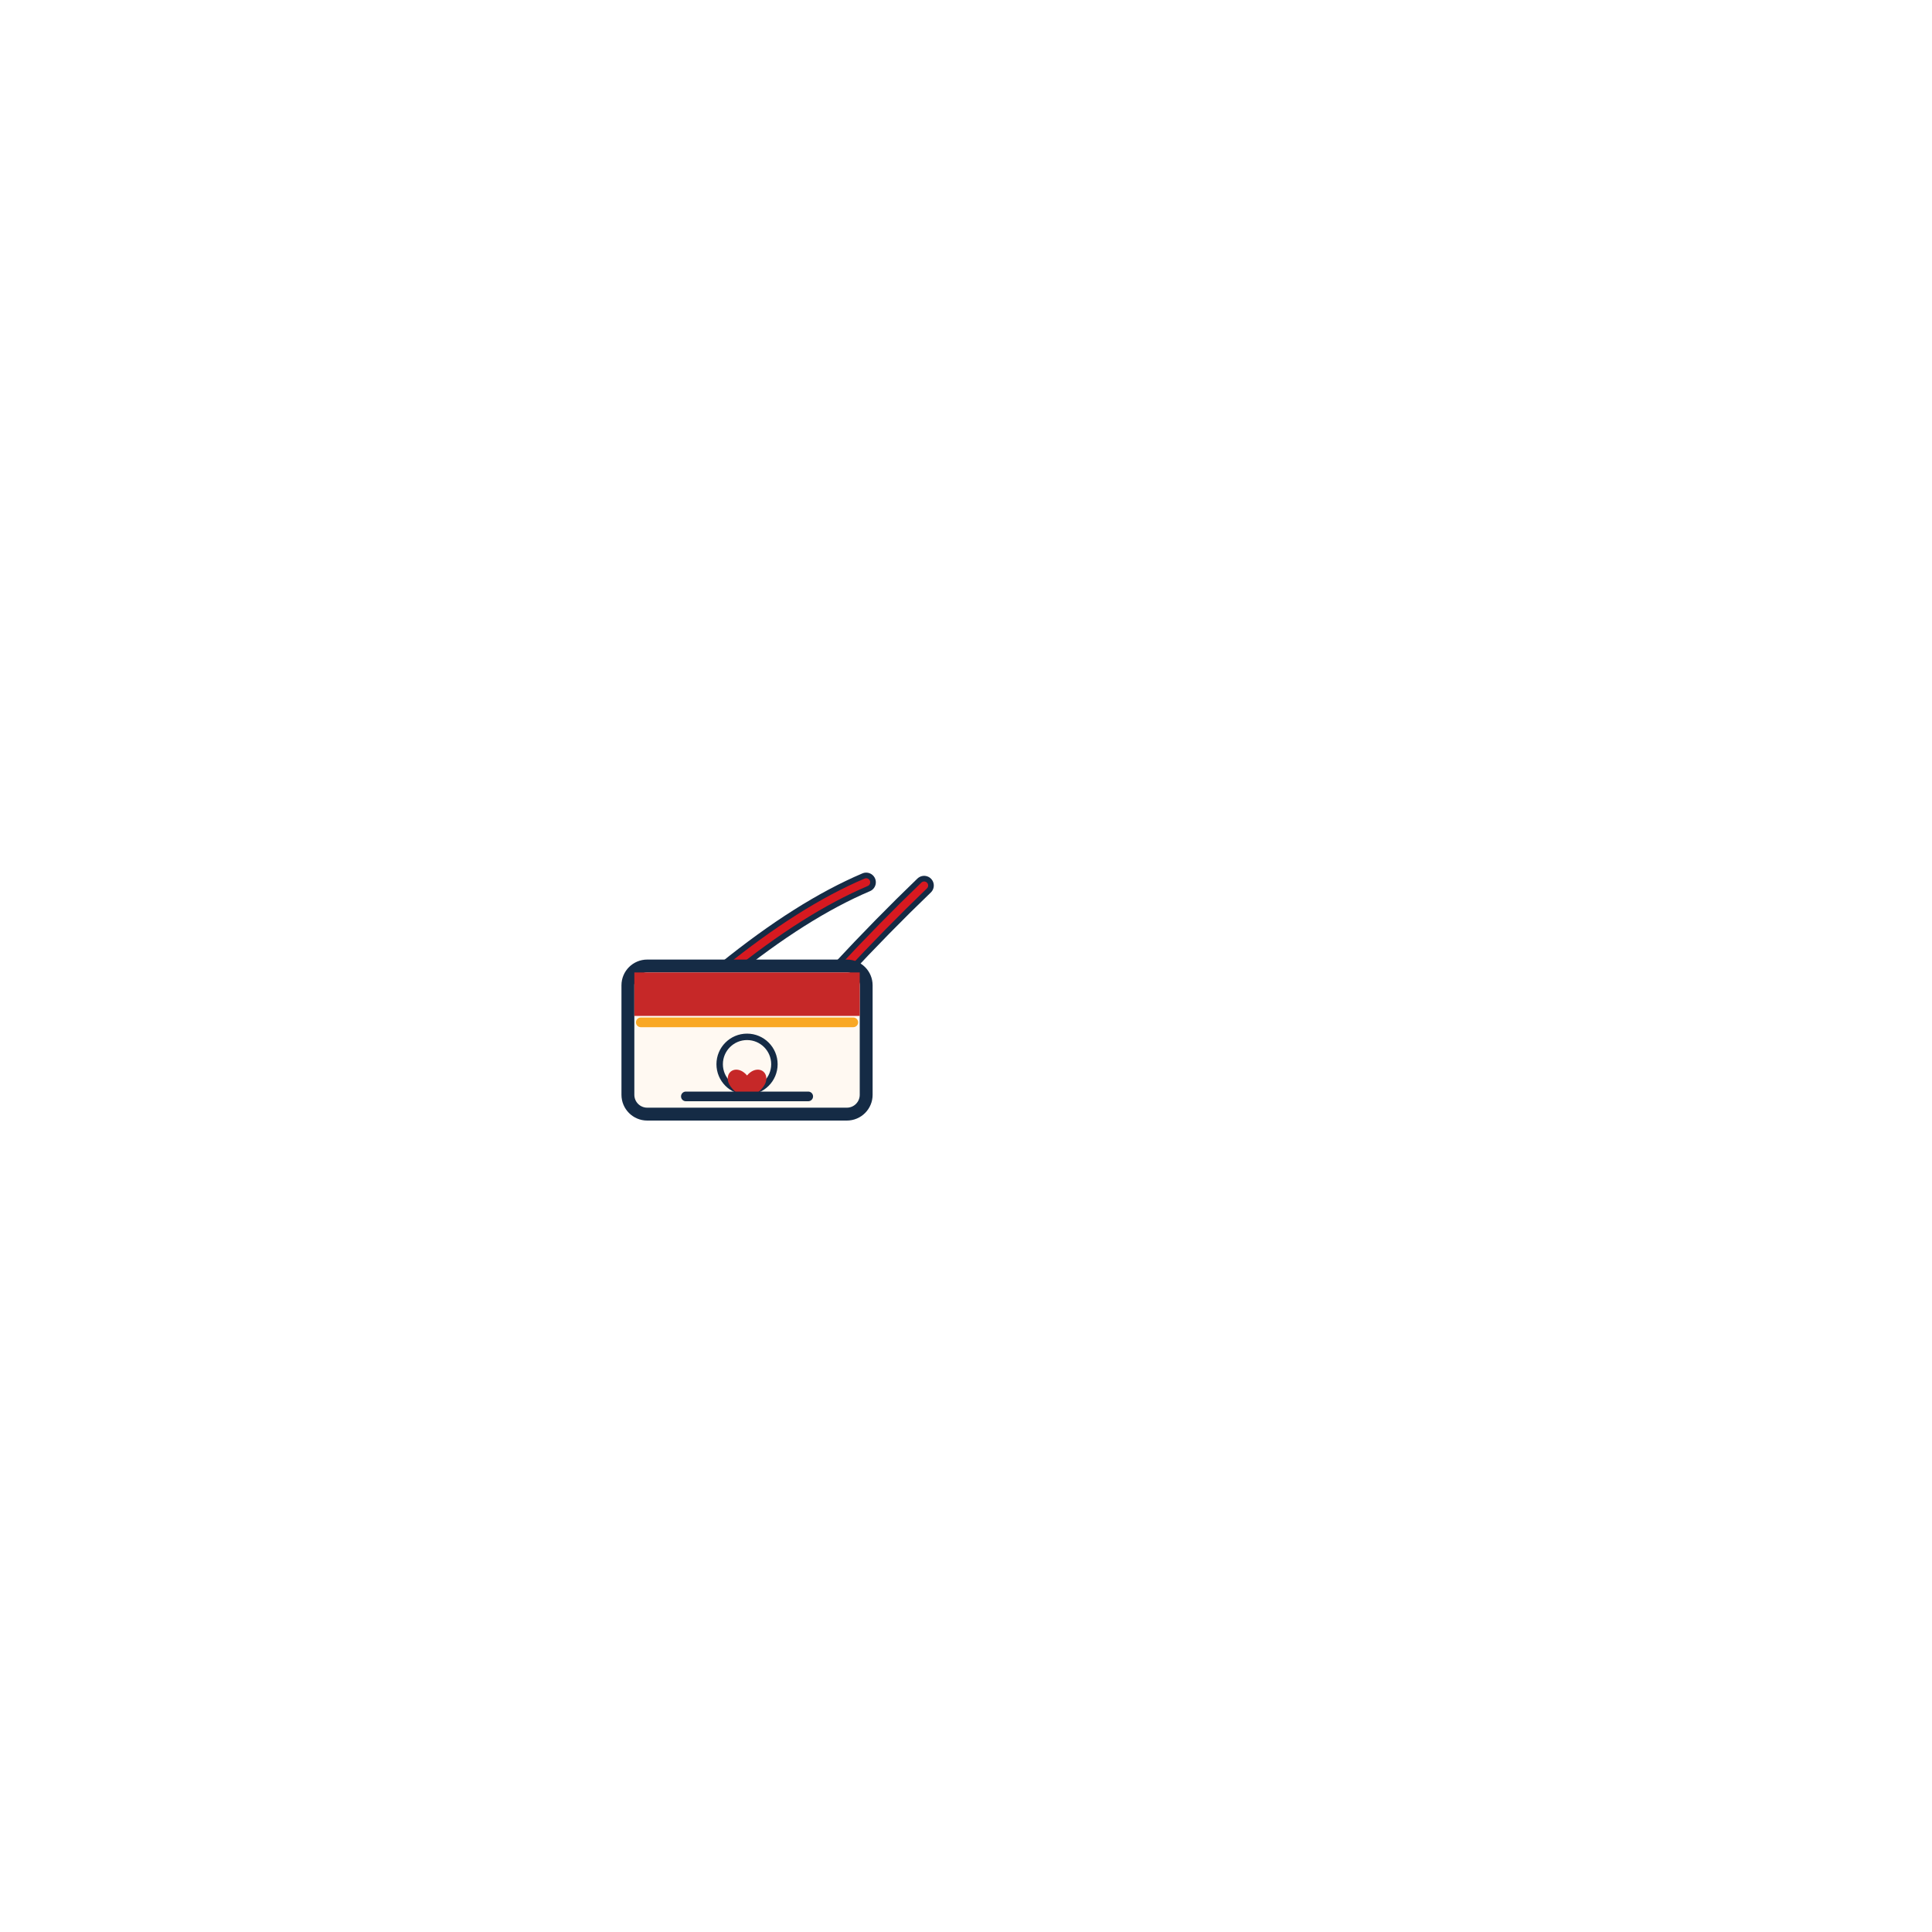
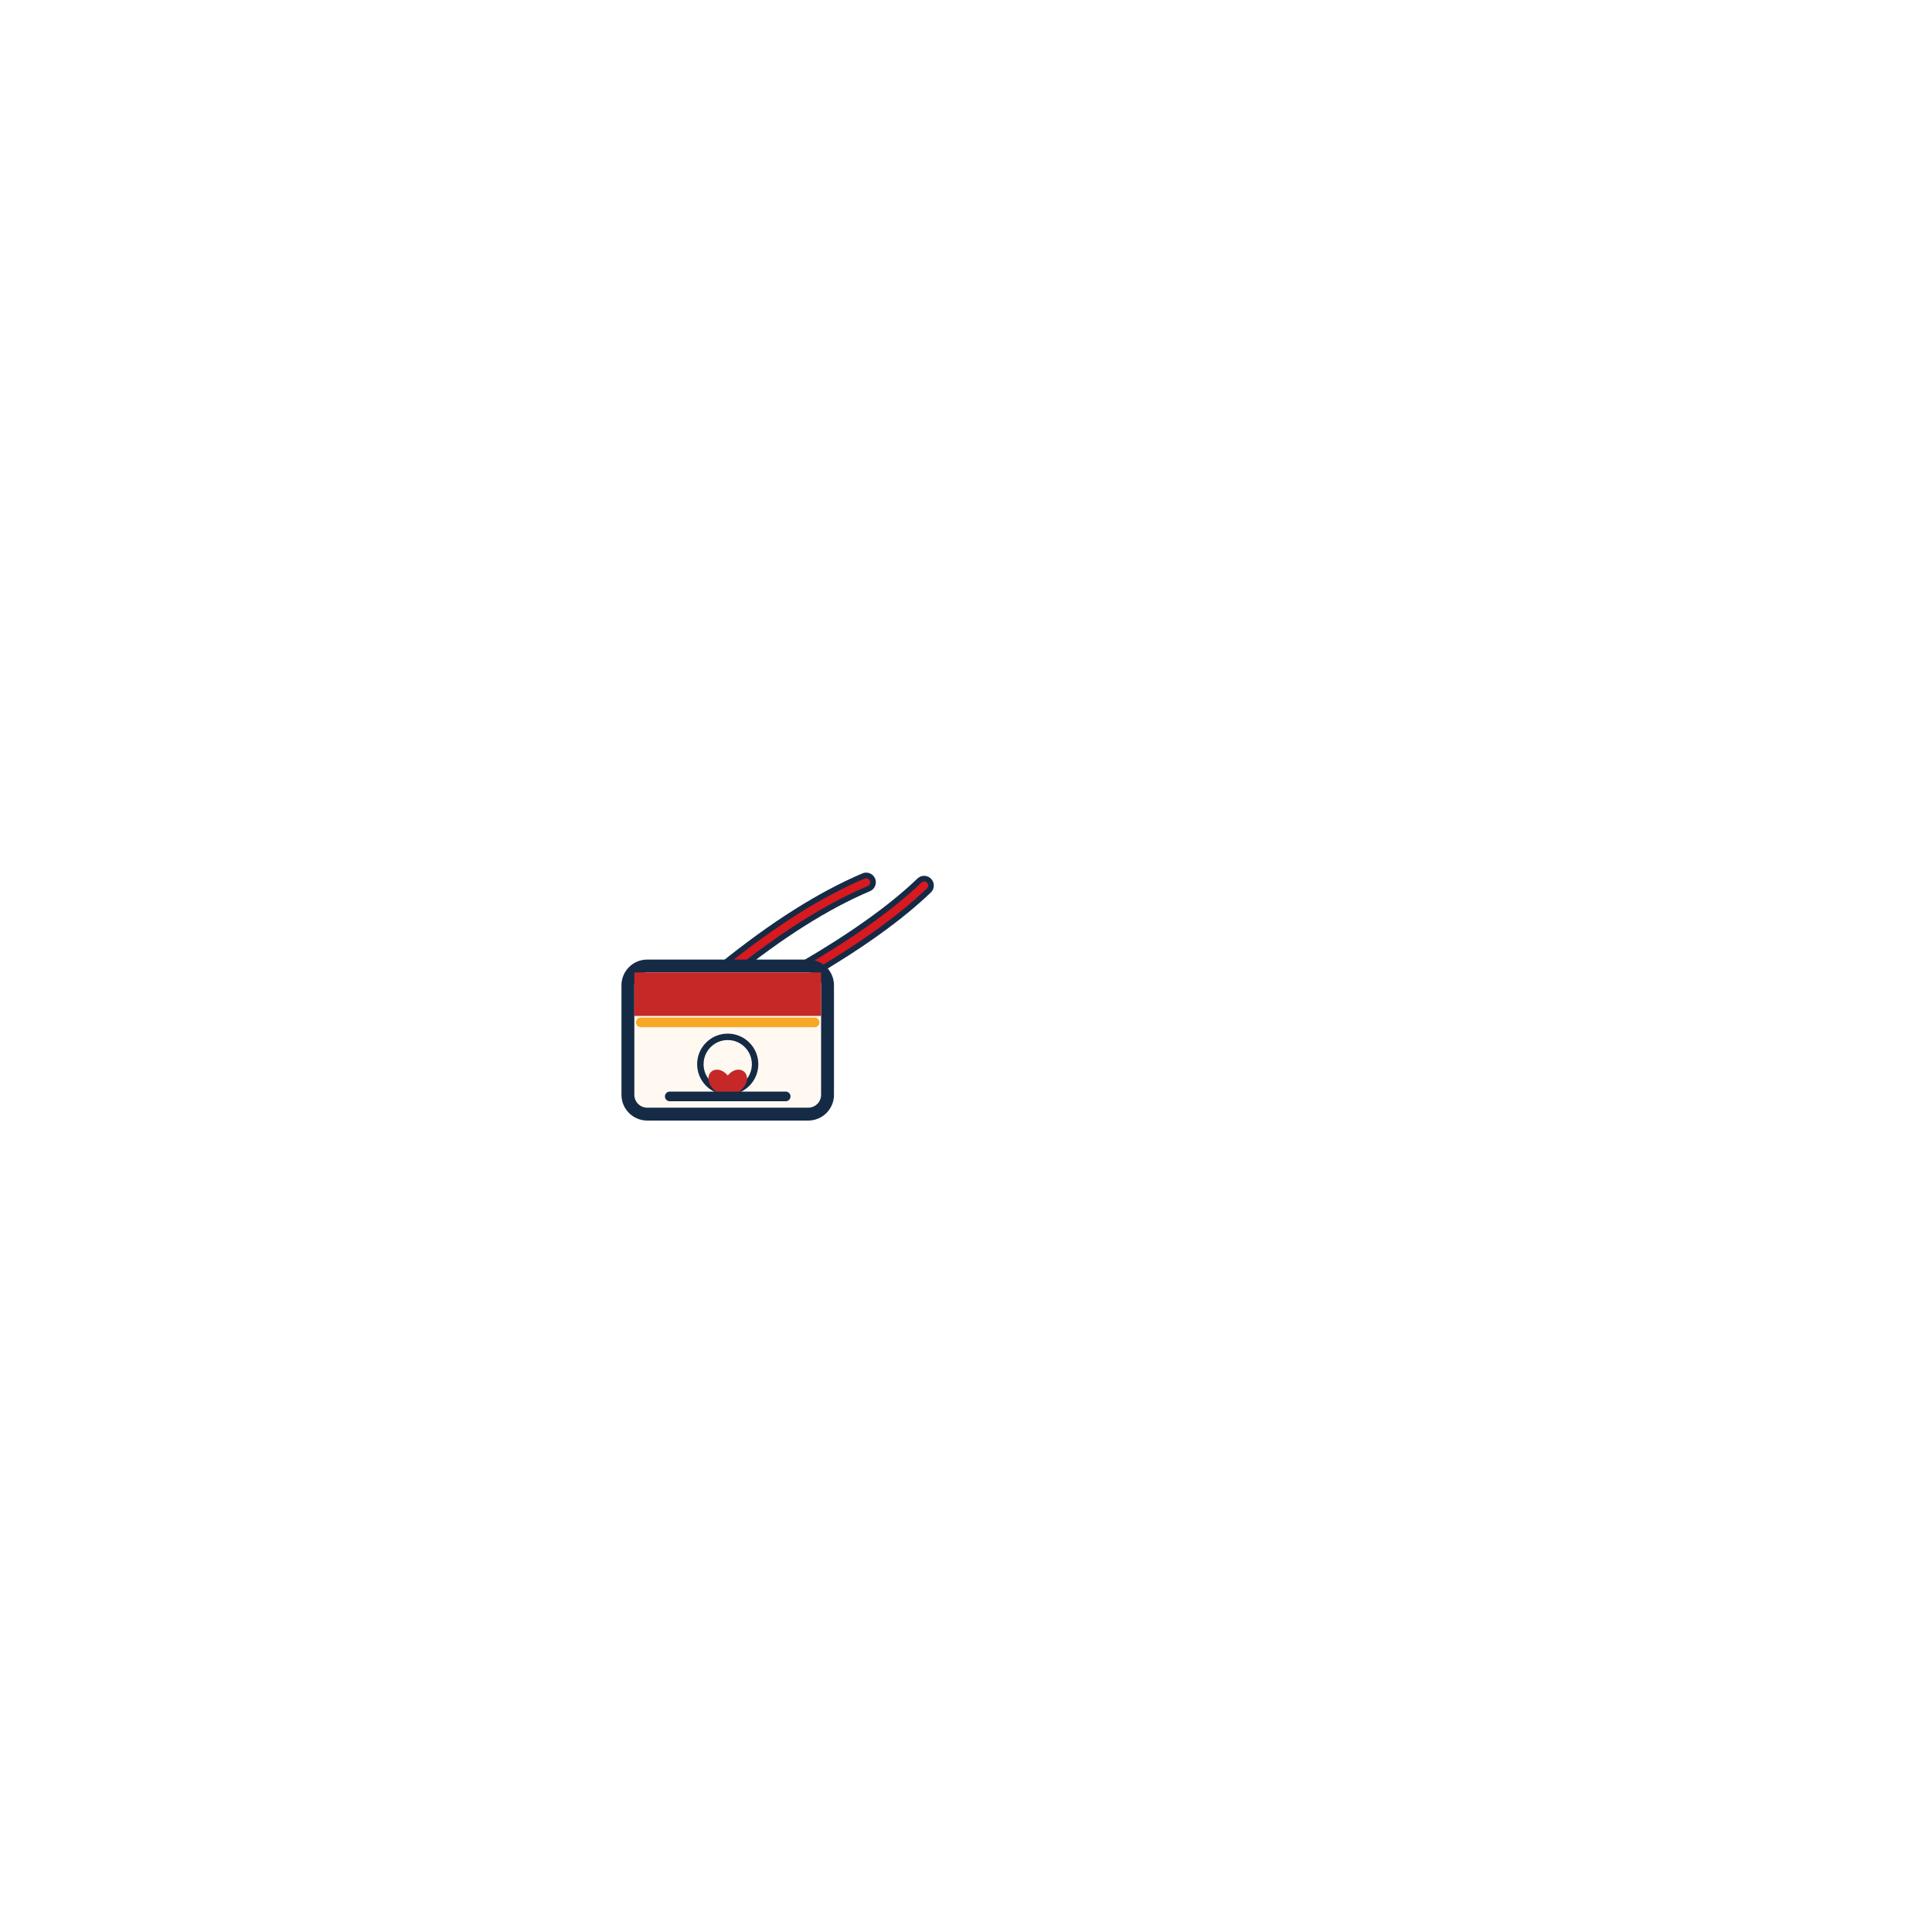
<svg xmlns="http://www.w3.org/2000/svg" viewBox="0 0 1200 1200">
  <g stroke-linecap="round" stroke-linejoin="round">
    <path d="M538 548 Q498 565 451 603" fill="none" stroke="#152B45" stroke-width="12" />
    <path d="M538 548 Q498 565 451 603" fill="none" stroke="#D71920" stroke-width="5" />
-     <path d="M574 550 Q548 575 522 603" fill="none" stroke="#152B45" stroke-width="12" />
-     <path d="M574 550 Q548 575 522 603" fill="none" stroke="#D71920" stroke-width="5" />
-     <rect x="390" y="600" width="148" height="92" rx="12" fill="#FFF9F2" stroke="#152B45" stroke-width="8" />
-     <path d="M394 604 H534 V631 H394 Z" fill="#C62828" />
-     <path d="M398 635 H530" stroke="#F9A825" stroke-width="6" />
-     <circle cx="464" cy="661" r="17" fill="#FFF9F2" stroke="#152B45" stroke-width="4" />
-     <path d="M464 668 C459 662 452 664 452 670 C452 677 464 683 464 683 C464 683 476 677 476 670 C476 664 469 662 464 668 Z" fill="#C62828" />
-     <path d="M426 681 H502" stroke="#152B45" stroke-width="6" />
+     <path d="M574 550 Q548 575 500 603" fill="none" stroke="#152B45" stroke-width="12" />
+     <path d="M574 550 Q548 575 500 603" fill="none" stroke="#D71920" stroke-width="5" />
+     <rect x="390" y="600" width="124" height="92" rx="12" fill="#FFF9F2" stroke="#152B45" stroke-width="8" />
+     <path d="M394 604 H510 V631 H394 Z" fill="#C62828" />
+     <path d="M398 635 H506" stroke="#F9A825" stroke-width="6" />
+     <circle cx="452" cy="661" r="17" fill="#FFF9F2" stroke="#152B45" stroke-width="4" />
+     <path d="M452 668 C447 662 440 664 440 670 C440 677 452 683 452 683 C452 683 464 677 464 670 C464 664 457 662 452 668 Z" fill="#C62828" />
+     <path d="M416 681 H488" stroke="#152B45" stroke-width="6" />
  </g>
</svg>
